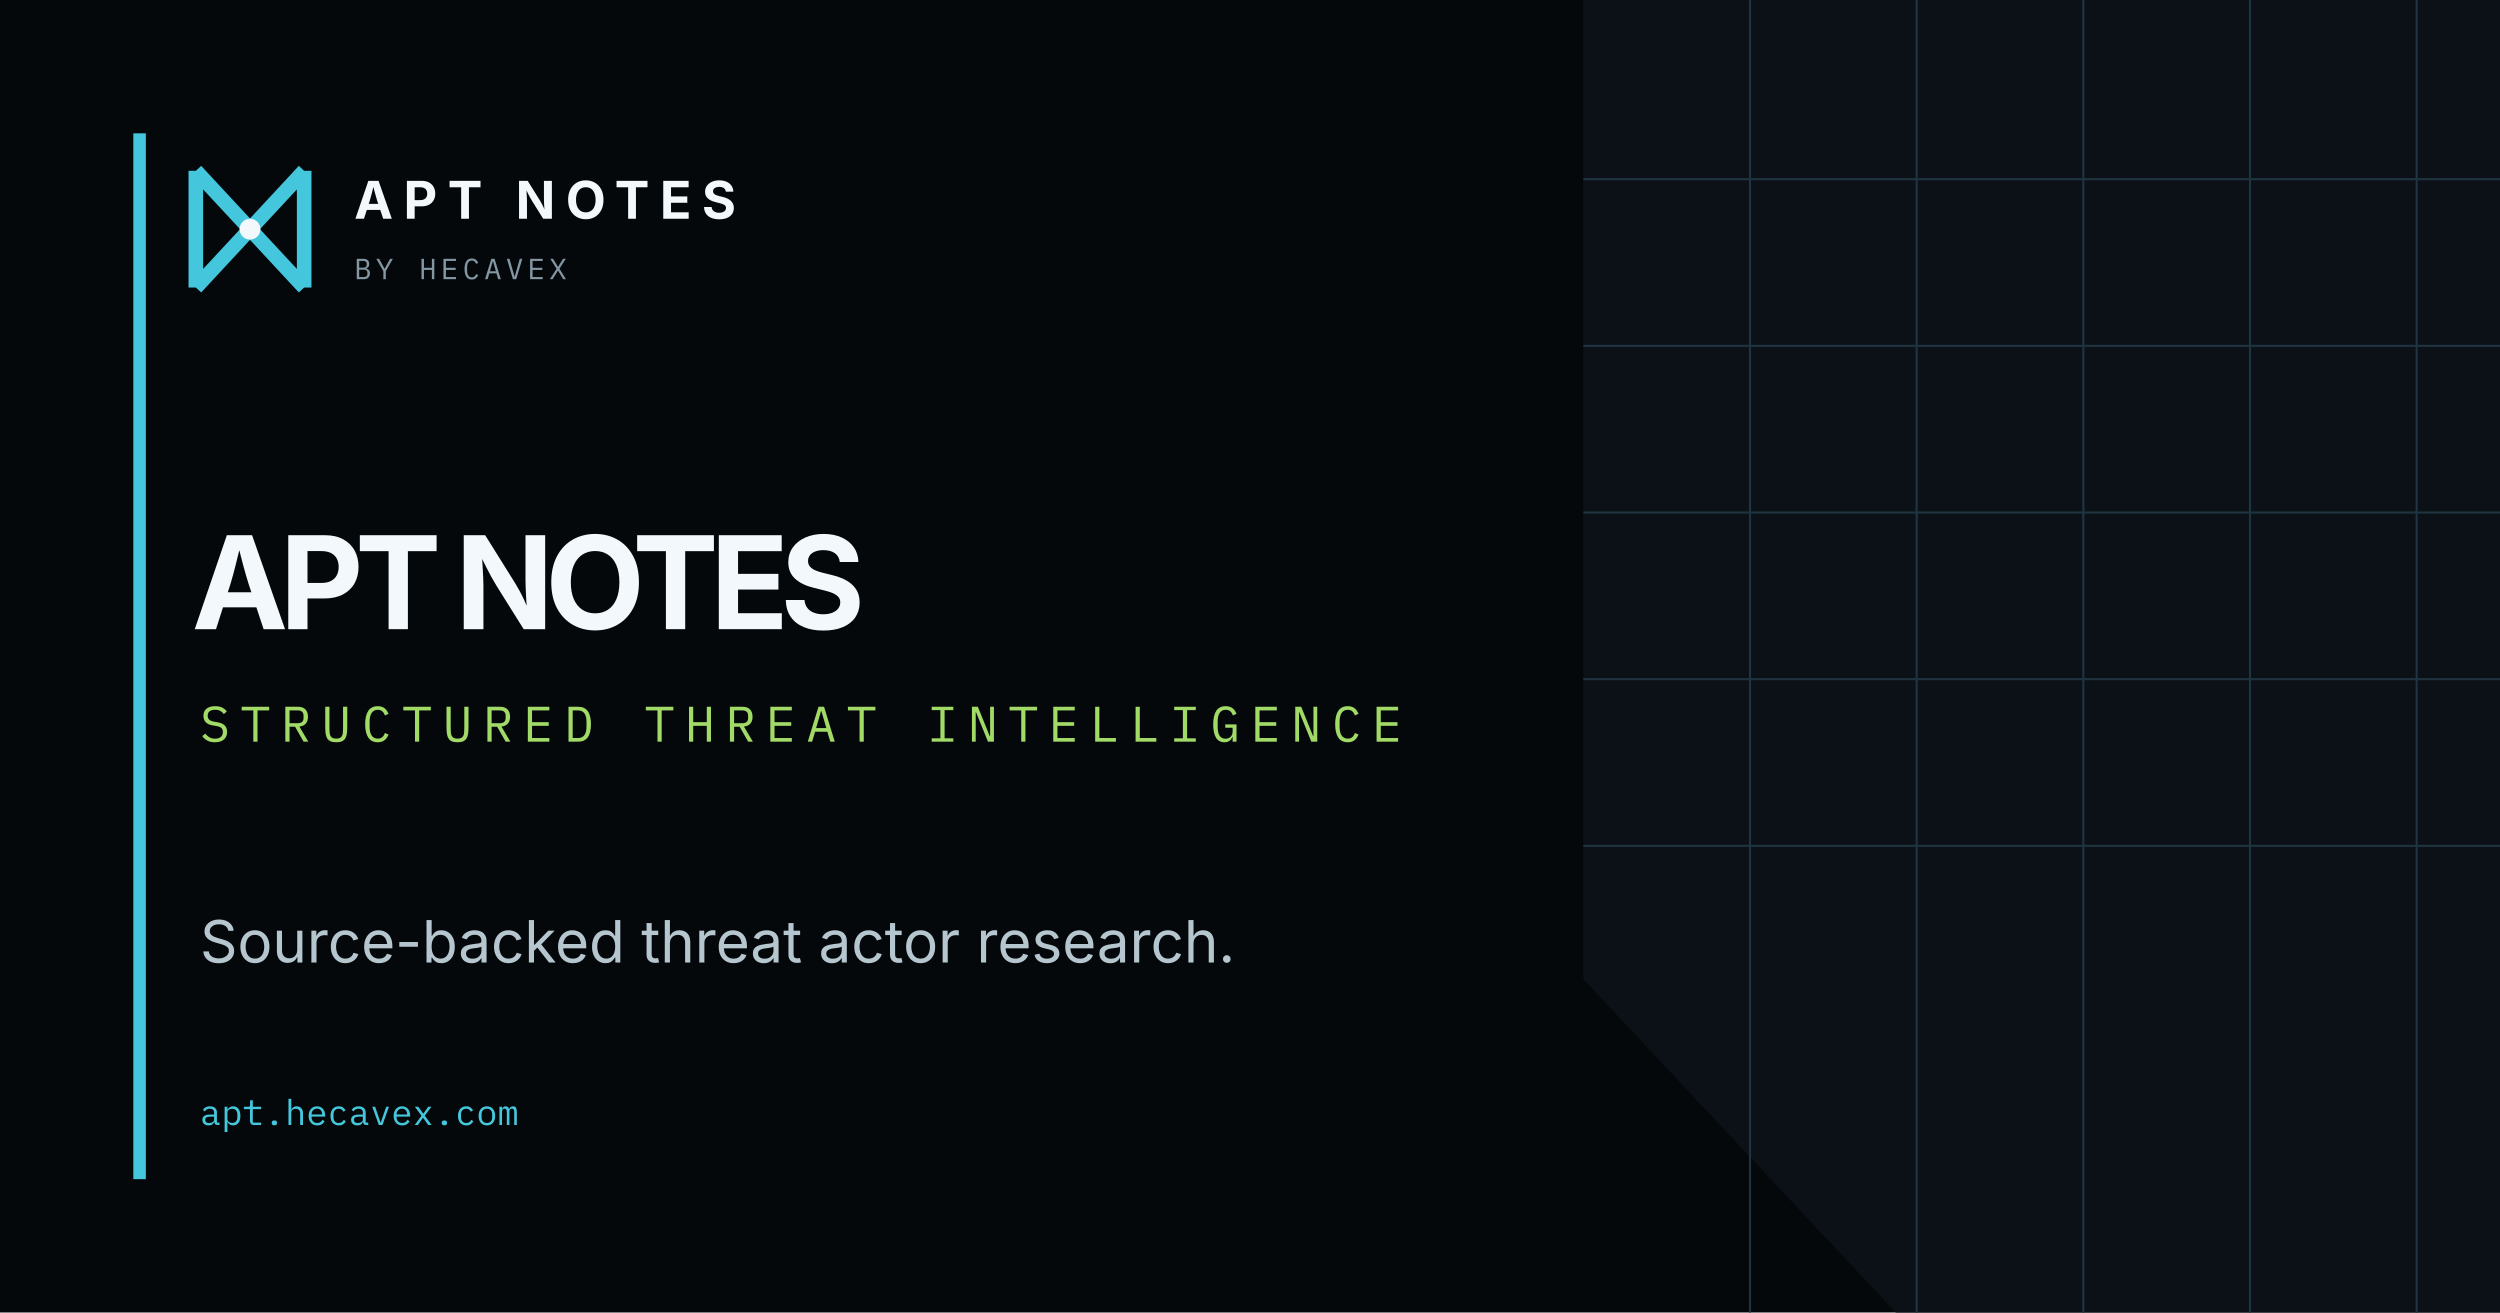
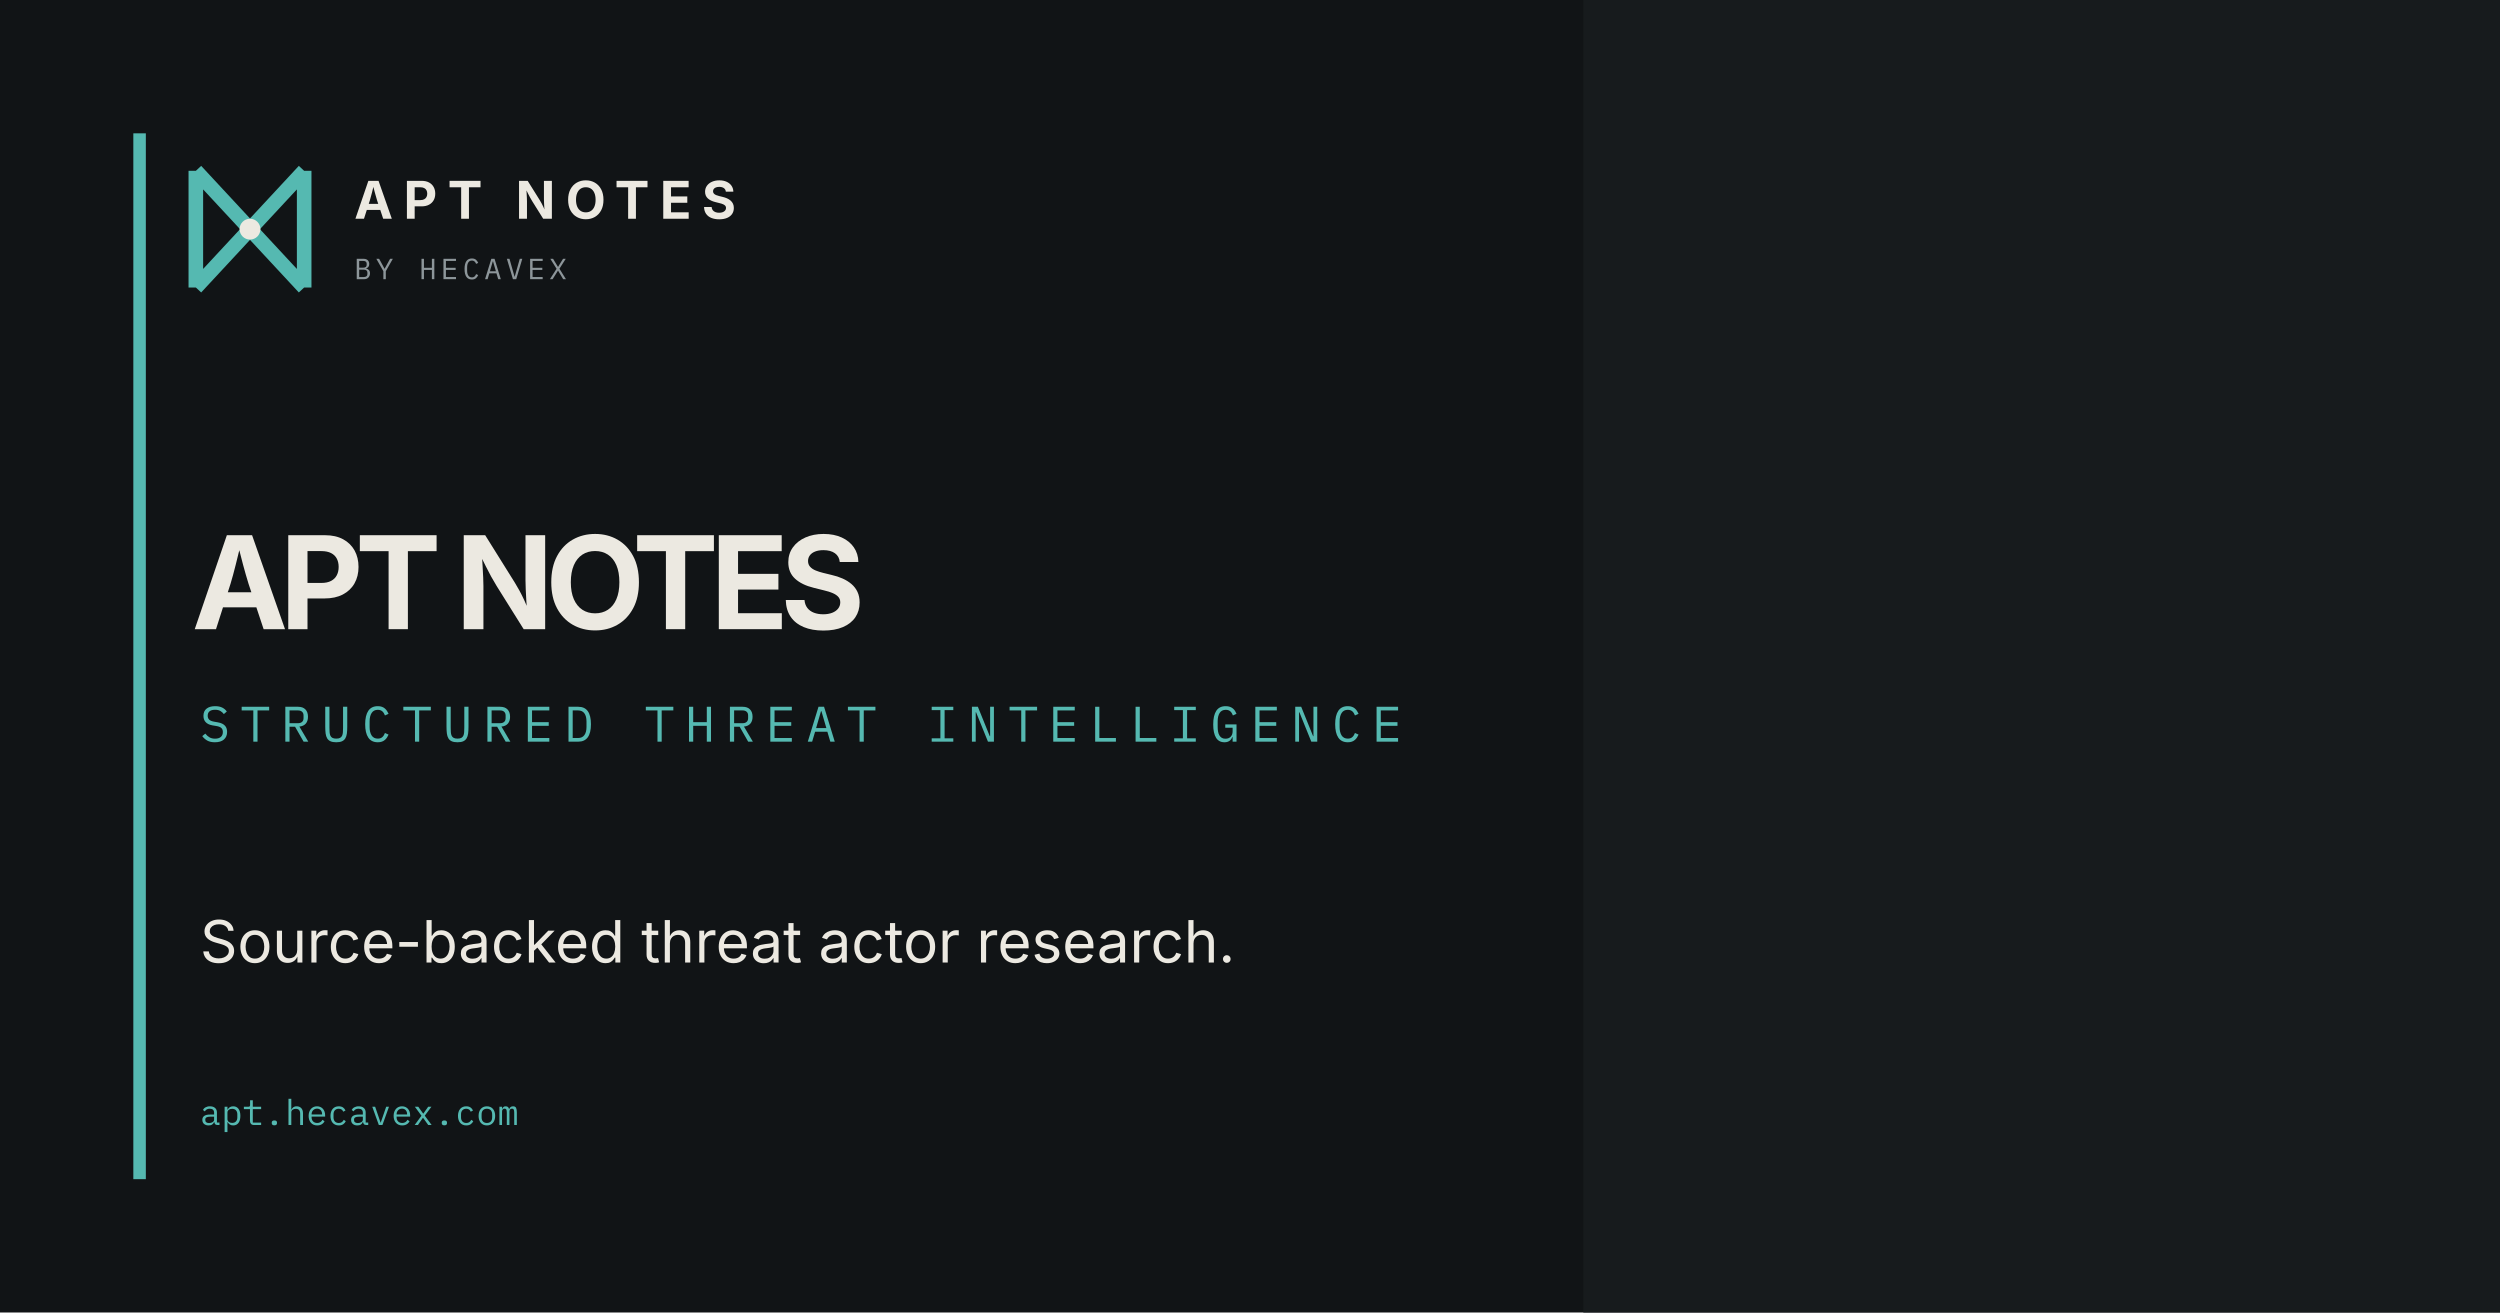
<svg xmlns="http://www.w3.org/2000/svg" width="1200" height="630" viewBox="0 0 1200 630">
-   <rect width="1200" height="630" fill="#05080b" />
-   <path d="M760 0h440v630H910L760 470Z" fill="#0b1117" />
-   <path d="M760 86h440M760 166h440M760 246h440M760 326h440M760 406h440M840 0v630M920 0v630M1000 0v630M1080 0v630M1160 0v630" stroke="#1e3440" />
-   <rect x="64" y="64" width="6" height="502" fill="#44c7dc" />
-   <path d="M94 82V138M146 82V138M94 82L120 110L146 82M94 138L120 110L146 138" stroke="#44c7dc" stroke-width="7" fill="none" />
-   <circle cx="120" cy="110" r="5" fill="#f2f8fb" />
-   <g fill="#f2f8fb" transform="translate(170 105) scale(0.01221 -0.01221)">
+   <rect width="1200" height="630" fill="#111416" />
+   <rect x="760" width="440" height="630" fill="#171b1d" />
+   <rect x="64" y="64" width="6" height="502" fill="#55b9b1" />
+   <path d="M94 82V138M146 82V138M94 82L120 110L146 82M94 138L120 110L146 138" stroke="#55b9b1" stroke-width="7" fill="none" />
+   <circle cx="120" cy="110" r="5" fill="#ece9e1" />
+   <g fill="#ece9e1" transform="translate(170 105) scale(0.01221 -0.01221)">
    <path d="M49 0L558 1490L958 1490L1480 0L1141 0L902 719Q859 858 814.5 1023.5Q770 1189 721 1385L788 1385Q740 1188 698.5 1021.5Q657 855 616 719L386 0ZM367 346L367 585L1162 585L1162 346Z" transform="translate(0 0)" />
    <path d="M135 0L135 1490L716 1490Q886 1490 1005 1425.5Q1124 1361 1186.5 1247.5Q1249 1134 1249 987Q1249 839 1185.5 726.5Q1122 614 1001.5 550.5Q881 487 709 487L335 487L335 733L660 733Q754 733 814.5 765.5Q875 798 904.5 855Q934 912 934 987Q934 1062 904.5 1118.5Q875 1175 814 1206.5Q753 1238 659 1238L440 1238L440 0Z" transform="translate(1938.6 0)" />
    <path d="M75 1237L75 1490L1292 1490L1292 1237L837 1237L837 0L531 0L531 1237Z" transform="translate(3675.2 0)" />
    <path d="" transform="translate(5451.8 0)" />
    <path d="M135 0L135 1490L475 1490L946 736Q982 678 1019 610Q1056 542 1094.5 459Q1133 376 1171 272L1140 272Q1133 355 1127.5 449Q1122 543 1118 629Q1114 715 1114 775L1114 1490L1426 1490L1426 0L1085 0L657 684Q610 761 570 833.5Q530 906 486.5 993.5Q443 1081 383 1203L422 1203Q428 1095 434 996Q440 897 443.5 816.5Q447 736 447 685L447 0Z" transform="translate(6346.4 0)" />
    <path d="M789 -20Q592 -20 434.5 70Q277 160 185.5 331Q94 502 94 744Q94 987 185.5 1158.5Q277 1330 434.5 1420Q592 1510 789 1510Q987 1510 1144 1420Q1301 1330 1392.5 1158.5Q1484 987 1484 744Q1484 502 1392.5 331Q1301 160 1144 70Q987 -20 789 -20ZM789 251Q905 251 991.5 307.5Q1078 364 1126 474.5Q1174 585 1174 744Q1174 905 1126 1015.5Q1078 1126 991.5 1182.5Q905 1239 789 1239Q674 1239 587 1182Q500 1125 452 1014.5Q404 904 404 744Q404 585 452 475Q500 365 587 308Q674 251 789 251Z" transform="translate(8317 0)" />
    <path d="M75 1237L75 1490L1292 1490L1292 1237L837 1237L837 0L531 0L531 1237Z" transform="translate(10239.6 0)" />
    <path d="M135 0L135 1490L1132 1490L1132 1237L440 1237L440 877L1080 877L1080 628L440 628L440 253L1134 253L1134 0Z" transform="translate(12016.2 0)" />
    <path d="M681 -22Q502 -22 369.5 33Q237 88 163 196Q89 304 85 462L382 462Q388 387 427 336.5Q466 286 531 261Q596 236 678 236Q760 236 820.5 259.5Q881 283 915 326Q949 369 949 426Q949 477 918.5 511.5Q888 546 831 571Q774 596 692 615L528 656Q339 702 232 800.5Q125 899 125 1061Q125 1196 197.5 1297Q270 1398 396.5 1454Q523 1510 685 1510Q850 1510 973 1453.5Q1096 1397 1165 1296.5Q1234 1196 1236 1065L941 1065Q933 1155 864.5 1204Q796 1253 682 1253Q605 1253 550 1231Q495 1209 466.5 1170Q438 1131 438 1081Q438 1026 471 989.5Q504 953 559 930.5Q614 908 676 893L811 860Q905 839 986 803Q1067 767 1128 714.5Q1189 662 1222.5 590Q1256 518 1256 424Q1256 289 1188 188.5Q1120 88 991 33Q862 -22 681 -22Z" transform="translate(13669.8 0)" />
  </g>
-   <g fill="#8397a3" transform="translate(170 134) scale(0.014 -0.014)">
+   <g fill="#8d969a" transform="translate(170 134) scale(0.014 -0.014)">
    <path d="M88 698L325 698Q415 698 466 649Q517 600 517 518Q517 455 486.5 419Q456 383 408 368L408 365Q467 351 505 312.5Q543 274 543 201Q543 159 529 122Q515 85 489.5 58Q464 31 429.5 15.5Q395 0 355 0L88 0ZM330 73Q388 73 421 99Q454 125 454 179L454 220Q454 273 421 299.5Q388 326 330 326L172 326L172 73ZM316 395Q369 395 399 418.5Q429 442 429 490L429 529Q429 577 399 601Q369 625 316 625L172 625L172 395Z" transform="translate(0 0)" />
    <path d="M258 0L258 274L17 698L113 698L213 516L298 357L302 357L389 516L489 698L583 698L342 274L342 0Z" transform="translate(742.8571 0)" />
    <path d="" transform="translate(1485.714 0)" />
    <path d="M436 317L164 317L164 0L80 0L80 698L164 698L164 390L436 390L436 698L520 698L520 0L436 0Z" transform="translate(2228.571 0)" />
    <path d="M90 0L90 698L520 698L520 625L174 625L174 390L508 390L508 317L174 317L174 73L520 73L520 0Z" transform="translate(2971.429 0)" />
    <path d="M323 -12Q195 -12 132.5 81Q70 174 70 349Q70 524 132.5 617Q195 710 323 710Q371 710 406 697Q441 684 466 662Q491 640 508 612.5Q525 585 538 557L466 524Q457 547 445 567.5Q433 588 416.5 603.5Q400 619 377.5 628Q355 637 323 637Q240 637 199.5 574Q159 511 159 406L159 292Q159 187 199.5 124Q240 61 323 61Q355 61 377.5 70Q400 79 416.5 94.5Q433 110 445 130.5Q457 151 466 174L538 141Q525 112 508 85Q491 58 466 36Q441 14 406 1Q371 -12 323 -12Z" transform="translate(3714.286 0)" />
    <path d="M481 0L422 199L177 199L118 0L31 0L245 698L356 698L570 0ZM304 609L295 609L197 272L402 272Z" transform="translate(4457.143 0)" />
    <path d="M243 0L36 698L125 698L224 349L299 85L304 85L379 349L478 698L564 698L357 0Z" transform="translate(5200 0)" />
    <path d="M90 0L90 698L520 698L520 625L174 625L174 390L508 390L508 317L174 317L174 73L520 73L520 0Z" transform="translate(5942.857 0)" />
    <path d="M575 0L480 0L397 139L305 291L301 291L206 139L118 0L26 0L254 356L39 698L134 698L215 563L302 422L306 422L392 563L476 698L568 698L352 357Z" transform="translate(6685.714 0)" />
  </g>
-   <g fill="#f2f8fb" transform="translate(92 302) scale(0.03027 -0.03027)">
+   <g fill="#ece9e1" transform="translate(92 302) scale(0.03027 -0.03027)">
    <path d="M49 0L558 1490L958 1490L1480 0L1141 0L902 719Q859 858 814.5 1023.5Q770 1189 721 1385L788 1385Q740 1188 698.5 1021.5Q657 855 616 719L386 0ZM367 346L367 585L1162 585L1162 346Z" transform="translate(0 0)" />
    <path d="M135 0L135 1490L716 1490Q886 1490 1005 1425.5Q1124 1361 1186.5 1247.5Q1249 1134 1249 987Q1249 839 1185.5 726.5Q1122 614 1001.5 550.5Q881 487 709 487L335 487L335 733L660 733Q754 733 814.5 765.5Q875 798 904.5 855Q934 912 934 987Q934 1062 904.5 1118.5Q875 1175 814 1206.5Q753 1238 659 1238L440 1238L440 0Z" transform="translate(1396.871 0)" />
    <path d="M75 1237L75 1490L1292 1490L1292 1237L837 1237L837 0L531 0L531 1237Z" transform="translate(2591.742 0)" />
    <path d="" transform="translate(3826.613 0)" />
    <path d="M135 0L135 1490L475 1490L946 736Q982 678 1019 610Q1056 542 1094.5 459Q1133 376 1171 272L1140 272Q1133 355 1127.5 449Q1122 543 1118 629Q1114 715 1114 775L1114 1490L1426 1490L1426 0L1085 0L657 684Q610 761 570 833.5Q530 906 486.5 993.5Q443 1081 383 1203L422 1203Q428 1095 434 996Q440 897 443.5 816.5Q447 736 447 685L447 0Z" transform="translate(4179.484 0)" />
    <path d="M789 -20Q592 -20 434.5 70Q277 160 185.5 331Q94 502 94 744Q94 987 185.5 1158.5Q277 1330 434.5 1420Q592 1510 789 1510Q987 1510 1144 1420Q1301 1330 1392.5 1158.5Q1484 987 1484 744Q1484 502 1392.5 331Q1301 160 1144 70Q987 -20 789 -20ZM789 251Q905 251 991.5 307.5Q1078 364 1126 474.5Q1174 585 1174 744Q1174 905 1126 1015.5Q1078 1126 991.5 1182.5Q905 1239 789 1239Q674 1239 587 1182Q500 1125 452 1014.5Q404 904 404 744Q404 585 452 475Q500 365 587 308Q674 251 789 251Z" transform="translate(5608.355 0)" />
    <path d="M75 1237L75 1490L1292 1490L1292 1237L837 1237L837 0L531 0L531 1237Z" transform="translate(6989.226 0)" />
    <path d="M135 0L135 1490L1132 1490L1132 1237L440 1237L440 877L1080 877L1080 628L440 628L440 253L1134 253L1134 0Z" transform="translate(8224.097 0)" />
    <path d="M681 -22Q502 -22 369.5 33Q237 88 163 196Q89 304 85 462L382 462Q388 387 427 336.5Q466 286 531 261Q596 236 678 236Q760 236 820.5 259.5Q881 283 915 326Q949 369 949 426Q949 477 918.5 511.5Q888 546 831 571Q774 596 692 615L528 656Q339 702 232 800.5Q125 899 125 1061Q125 1196 197.5 1297Q270 1398 396.5 1454Q523 1510 685 1510Q850 1510 973 1453.5Q1096 1397 1165 1296.5Q1234 1196 1236 1065L941 1065Q933 1155 864.5 1204Q796 1253 682 1253Q605 1253 550 1231Q495 1209 466.5 1170Q438 1131 438 1081Q438 1026 471 989.5Q504 953 559 930.5Q614 908 676 893L811 860Q905 839 986 803Q1067 767 1128 714.5Q1189 662 1222.5 590Q1256 518 1256 424Q1256 289 1188 188.5Q1120 88 991 33Q862 -22 681 -22Z" transform="translate(9335.968 0)" />
  </g>
-   <g fill="#a2da68" transform="translate(96 356) scale(0.024 -0.024)">
+   <g fill="#55b9b1" transform="translate(96 356) scale(0.024 -0.024)">
    <path d="M298 -12Q204 -12 144 22.5Q84 57 45 111L106 161Q147 110 192.5 85Q238 60 301 60Q377 60 417 95Q457 130 457 193Q457 244 428 272.5Q399 301 327 313L249 326Q198 335 163.5 353Q129 371 108 396.5Q87 422 78 452.5Q69 483 69 516Q69 612 132 661Q195 710 302 710Q386 710 443.5 682Q501 654 536 603L477 552Q448 590 407 614Q366 638 301 638Q230 638 192 608Q154 578 154 518Q154 471 182.5 441.5Q211 412 285 399L360 386Q411 377 446 359Q481 341 502.5 316Q524 291 533 260Q542 229 542 195Q542 98 478.5 43Q415 -12 298 -12Z" transform="translate(0 0)" />
    <path d="M342 625L342 0L258 0L258 625L25 625L25 698L575 698L575 625Z" transform="translate(808.3333 0)" />
    <path d="M174 0L90 0L90 698L344 698Q441 698 492 645Q543 592 543 497Q543 412 499 361Q455 310 371 302L549 0L455 0L285 298L174 298ZM342 369Q395 369 424.5 395.5Q454 422 454 471L454 523Q454 572 424.5 598.5Q395 625 342 625L174 625L174 369Z" transform="translate(1616.667 0)" />
    <path d="M164 698L164 279Q164 228 167 188Q170 148 183 119.5Q196 91 223.5 76Q251 61 300 61Q349 61 376.5 76Q404 91 417 119.5Q430 148 433 188Q436 228 436 279L436 698L520 698L520 299Q520 221 512.5 163Q505 105 481.5 66Q458 27 414.5 7.5Q371 -12 300 -12Q229 -12 185.5 7.5Q142 27 118.5 66Q95 105 87.5 163Q80 221 80 299L80 698Z" transform="translate(2425 0)" />
    <path d="M323 -12Q195 -12 132.5 81Q70 174 70 349Q70 524 132.5 617Q195 710 323 710Q371 710 406 697Q441 684 466 662Q491 640 508 612.5Q525 585 538 557L466 524Q457 547 445 567.5Q433 588 416.5 603.5Q400 619 377.5 628Q355 637 323 637Q240 637 199.5 574Q159 511 159 406L159 292Q159 187 199.5 124Q240 61 323 61Q355 61 377.5 70Q400 79 416.5 94.5Q433 110 445 130.5Q457 151 466 174L538 141Q525 112 508 85Q491 58 466 36Q441 14 406 1Q371 -12 323 -12Z" transform="translate(3233.333 0)" />
    <path d="M342 625L342 0L258 0L258 625L25 625L25 698L575 698L575 625Z" transform="translate(4041.667 0)" />
    <path d="M164 698L164 279Q164 228 167 188Q170 148 183 119.5Q196 91 223.5 76Q251 61 300 61Q349 61 376.5 76Q404 91 417 119.5Q430 148 433 188Q436 228 436 279L436 698L520 698L520 299Q520 221 512.5 163Q505 105 481.5 66Q458 27 414.5 7.5Q371 -12 300 -12Q229 -12 185.5 7.5Q142 27 118.5 66Q95 105 87.5 163Q80 221 80 299L80 698Z" transform="translate(4850 0)" />
    <path d="M174 0L90 0L90 698L344 698Q441 698 492 645Q543 592 543 497Q543 412 499 361Q455 310 371 302L549 0L455 0L285 298L174 298ZM342 369Q395 369 424.5 395.5Q454 422 454 471L454 523Q454 572 424.5 598.5Q395 625 342 625L174 625L174 369Z" transform="translate(5658.333 0)" />
    <path d="M90 0L90 698L520 698L520 625L174 625L174 390L508 390L508 317L174 317L174 73L520 73L520 0Z" transform="translate(6466.667 0)" />
    <path d="M95 698L290 698Q418 698 481 610Q544 522 544 349Q544 176 481 88Q418 0 290 0L95 0ZM286 73Q370 73 412.5 131Q455 189 455 295L455 403Q455 509 412.5 567Q370 625 286 625L179 625L179 73Z" transform="translate(7275 0)" />
    <path d="" transform="translate(8083.333 0)" />
    <path d="M342 625L342 0L258 0L258 625L25 625L25 698L575 698L575 625Z" transform="translate(8891.667 0)" />
    <path d="M436 317L164 317L164 0L80 0L80 698L164 698L164 390L436 390L436 698L520 698L520 0L436 0Z" transform="translate(9700 0)" />
    <path d="M174 0L90 0L90 698L344 698Q441 698 492 645Q543 592 543 497Q543 412 499 361Q455 310 371 302L549 0L455 0L285 298L174 298ZM342 369Q395 369 424.5 395.5Q454 422 454 471L454 523Q454 572 424.5 598.5Q395 625 342 625L174 625L174 369Z" transform="translate(10508.333 0)" />
    <path d="M90 0L90 698L520 698L520 625L174 625L174 390L508 390L508 317L174 317L174 73L520 73L520 0Z" transform="translate(11316.667 0)" />
    <path d="M481 0L422 199L177 199L118 0L31 0L245 698L356 698L570 0ZM304 609L295 609L197 272L402 272Z" transform="translate(12125 0)" />
    <path d="M342 625L342 0L258 0L258 625L25 625L25 698L575 698L575 625Z" transform="translate(12933.333 0)" />
    <path d="" transform="translate(13741.667 0)" />
    <path d="M84 0L84 67L258 67L258 631L84 631L84 698L516 698L516 631L342 631L342 67L516 67L516 0Z" transform="translate(14550 0)" />
    <path d="M163 588L156 588L156 0L80 0L80 698L199 698L437 110L444 110L444 698L520 698L520 0L401 0Z" transform="translate(15358.333 0)" />
    <path d="M342 625L342 0L258 0L258 625L25 625L25 698L575 698L575 625Z" transform="translate(16166.667 0)" />
    <path d="M90 0L90 698L520 698L520 625L174 625L174 390L508 390L508 317L174 317L174 73L520 73L520 0Z" transform="translate(16975 0)" />
    <path d="M120 0L120 698L204 698L204 73L535 73L535 0Z" transform="translate(17783.333 0)" />
    <path d="M120 0L120 698L204 698L204 73L535 73L535 0Z" transform="translate(18591.667 0)" />
    <path d="M84 0L84 67L258 67L258 631L84 631L84 698L516 698L516 631L342 631L342 67L516 67L516 0Z" transform="translate(19400 0)" />
    <path d="M444 93L439 93Q430 73 418 54Q406 35 387.5 20.5Q369 6 343 -3Q317 -12 281 -12Q167 -12 111.5 80Q56 172 56 344Q56 524 117 617Q178 710 305 710Q354 710 390 697Q426 684 451.5 662Q477 640 494 612.5Q511 585 522 557L450 524Q441 547 429.5 567.5Q418 588 401.5 603.5Q385 619 362 628Q339 637 308 637Q224 637 184.5 574Q145 511 145 406L145 298Q145 245 153 201.5Q161 158 179.5 126Q198 94 227.5 76.5Q257 59 300 59Q368 59 406 100Q444 141 444 206L444 278L297 278L297 345L522 345L522 0L444 0Z" transform="translate(20208.333 0)" />
    <path d="M90 0L90 698L520 698L520 625L174 625L174 390L508 390L508 317L174 317L174 73L520 73L520 0Z" transform="translate(21016.667 0)" />
    <path d="M163 588L156 588L156 0L80 0L80 698L199 698L437 110L444 110L444 698L520 698L520 0L401 0Z" transform="translate(21825 0)" />
    <path d="M323 -12Q195 -12 132.5 81Q70 174 70 349Q70 524 132.5 617Q195 710 323 710Q371 710 406 697Q441 684 466 662Q491 640 508 612.5Q525 585 538 557L466 524Q457 547 445 567.5Q433 588 416.5 603.5Q400 619 377.5 628Q355 637 323 637Q240 637 199.5 574Q159 511 159 406L159 292Q159 187 199.5 124Q240 61 323 61Q355 61 377.5 70Q400 79 416.5 94.5Q433 110 445 130.5Q457 151 466 174L538 141Q525 112 508 85Q491 58 466 36Q441 14 406 1Q371 -12 323 -12Z" transform="translate(22633.333 0)" />
    <path d="M90 0L90 698L520 698L520 625L174 625L174 390L508 390L508 317L174 317L174 73L520 73L520 0Z" transform="translate(23441.667 0)" />
  </g>
-   <g fill="#b6c6cf" transform="translate(96 462) scale(0.01367 -0.01367)">
+   <g fill="#ece9e1" transform="translate(96 462) scale(0.01367 -0.01367)">
    <path d="M657 -26Q496 -26 377.5 26Q259 78 192 171.5Q125 265 116 390L311 390Q319 306 368 251.5Q417 197 493.5 170.5Q570 144 657 144Q758 144 838.5 177Q919 210 966 270Q1013 330 1013 409Q1013 481 972.5 526Q932 571 865 600Q798 629 718 651L538 702Q358 753 258 848Q158 943 158 1091Q158 1217 226 1311.5Q294 1406 410 1458Q526 1510 670 1510Q817 1510 930 1458Q1043 1406 1108.5 1316.5Q1174 1227 1178 1114L992 1114Q979 1223 888 1282.5Q797 1342 664 1342Q568 1342 495.5 1310.5Q423 1279 383 1224.5Q343 1170 343 1100Q343 1022 391.5 974.5Q440 927 506.5 900.5Q573 874 627 859L776 818Q836 802 908.5 774Q981 746 1047 699.5Q1113 653 1155.5 581.5Q1198 510 1198 406Q1198 284 1134.5 186Q1071 88 950 31Q829 -26 657 -26Z" transform="translate(0 0)" />
    <path d="M613 -24Q461 -24 346.5 48Q232 120 168 250Q104 380 104 552Q104 727 168 857.5Q232 988 346.5 1060Q461 1132 613 1132Q766 1132 881 1060Q996 988 1060 857.5Q1124 727 1124 552Q1124 380 1060 250Q996 120 881 48Q766 -24 613 -24ZM613 137Q726 137 799 195Q872 253 907 347.5Q942 442 942 552Q942 663 907 758.5Q872 854 799 912.5Q726 971 613 971Q501 971 429 912.5Q357 854 322 759Q287 664 287 552Q287 442 322 347.5Q357 253 429 195Q501 137 613 137Z" transform="translate(1314 0)" />
    <path d="M537 -14Q424 -14 338.5 32.5Q253 79 205.5 173Q158 267 158 408L158 1118L338 1118L338 423Q338 294 406 221Q474 148 591 148Q671 148 734.5 183Q798 218 835 285.5Q872 353 872 448L872 1118L1053 1118L1053 0L879 0L879 271L903 271Q851 114 755.5 50Q660 -14 537 -14Z" transform="translate(2542 0)" />
    <path d="M158 0L158 1118L332 1118L332 946L344 946Q375 1031 454.5 1082.5Q534 1134 634 1134Q654 1134 681.5 1133Q709 1132 725 1131L725 950Q717 952 685 956Q653 960 617 960Q537 960 473.5 926.5Q410 893 374 834.5Q338 776 338 700L338 0Z" transform="translate(3753 0)" />
    <path d="M613 -24Q461 -24 346.5 48Q232 120 168 250Q104 380 104 552Q104 727 168 857.5Q232 988 346.5 1060Q461 1132 613 1132Q694 1132 766 1111Q838 1090 897.5 1050.5Q957 1011 1000 953.5Q1043 896 1066 823L893 774Q881 817 856 853Q831 889 795.5 915.5Q760 942 714 956.5Q668 971 613 971Q501 971 429 912.5Q357 854 322 759Q287 664 287 552Q287 442 322 347.5Q357 253 429 195Q501 137 613 137Q669 137 716 152Q763 167 799.5 194.5Q836 222 861 260Q886 298 898 343L1070 294Q1048 219 1004.5 160.5Q961 102 901 60.5Q841 19 768 -2.5Q695 -24 613 -24Z" transform="translate(4490 0)" />
    <path d="M628 -24Q466 -24 348.5 48Q231 120 167.5 249Q104 378 104 550Q104 722 166 853Q228 984 341.5 1058Q455 1132 607 1132Q696 1132 782.5 1102.5Q869 1073 939.5 1007.5Q1010 942 1052 835Q1094 728 1094 573L1094 498L226 498L226 650L997 650L913 594Q913 704 878.5 789.5Q844 875 776 923.5Q708 972 607 972Q506 972 434 922.5Q362 873 324 793.5Q286 714 286 623L286 522Q286 398 329 311.5Q372 225 449.5 180.5Q527 136 629 136Q695 136 749 155Q803 174 842 212.5Q881 251 902 308L1076 260Q1050 176 988 112Q926 48 834.5 12Q743 -24 628 -24Z" transform="translate(5660 0)" />
    <path d="M798 719L798 553L144 553L144 719Z" transform="translate(6854 0)" />
    <path d="M677 -24Q571 -24 506 12.5Q441 49 406 95.5Q371 142 352 173L332 173L332 0L158 0L158 1490L338 1490L338 939L352 939Q371 969 405 1014.5Q439 1060 503 1096Q567 1132 676 1132Q816 1132 922.5 1062Q1029 992 1089.5 862.5Q1150 733 1150 556Q1150 378 1090 248Q1030 118 923.5 47Q817 -24 677 -24ZM650 137Q755 137 825.5 193.5Q896 250 931.5 345.5Q967 441 967 558Q967 674 932 767.5Q897 861 826.5 916Q756 971 650 971Q547 971 477 919Q407 867 371.5 774.5Q336 682 336 558Q336 434 372 339Q408 244 478.5 190.5Q549 137 650 137Z" transform="translate(7796 0)" />
    <path d="M471 -26Q365 -26 278.5 14Q192 54 141 131Q90 208 90 318Q90 414 128 474Q166 534 229.5 568.5Q293 603 370 620Q447 637 525 647Q625 660 688 667Q751 674 781.5 691Q812 708 812 749L812 755Q812 825 786 873.5Q760 922 708 948Q656 974 578 974Q498 974 441 949Q384 924 348.5 886.5Q313 849 295 810L122 867Q165 969 238 1026.5Q311 1084 399 1108Q487 1132 573 1132Q629 1132 700.5 1118.5Q772 1105 838.5 1065Q905 1025 948.5 946.5Q992 868 992 737L992 0L815 0L815 152L803 152Q784 113 742 71.5Q700 30 633 2Q566 -26 471 -26ZM502 133Q602 133 671 172Q740 211 776 273.5Q812 336 812 404L812 559Q801 546 764 535.5Q727 525 679.5 517Q632 509 587.5 503.5Q543 498 517 495Q452 487 395.5 467.5Q339 448 305 410.5Q271 373 271 309Q271 251 301 212Q331 173 383 153Q435 133 502 133Z" transform="translate(9070 0)" />
    <path d="M613 -24Q461 -24 346.5 48Q232 120 168 250Q104 380 104 552Q104 727 168 857.5Q232 988 346.5 1060Q461 1132 613 1132Q694 1132 766 1111Q838 1090 897.5 1050.5Q957 1011 1000 953.5Q1043 896 1066 823L893 774Q881 817 856 853Q831 889 795.5 915.5Q760 942 714 956.5Q668 971 613 971Q501 971 429 912.5Q357 854 322 759Q287 664 287 552Q287 442 322 347.5Q357 253 429 195Q501 137 613 137Q669 137 716 152Q763 167 799.5 194.5Q836 222 861 260Q886 298 898 343L1070 294Q1048 219 1004.5 160.5Q961 102 901 60.5Q841 19 768 -2.5Q695 -24 613 -24Z" transform="translate(10220 0)" />
    <path d="M327 402L327 625L360 625L838 1118L1061 1118L544 587L524 587ZM158 0L158 1490L338 1490L338 0ZM865 0L437 547L565 674L1096 0Z" transform="translate(11390 0)" />
    <path d="M628 -24Q466 -24 348.5 48Q231 120 167.5 249Q104 378 104 550Q104 722 166 853Q228 984 341.5 1058Q455 1132 607 1132Q696 1132 782.5 1102.5Q869 1073 939.5 1007.5Q1010 942 1052 835Q1094 728 1094 573L1094 498L226 498L226 650L997 650L913 594Q913 704 878.5 789.5Q844 875 776 923.5Q708 972 607 972Q506 972 434 922.5Q362 873 324 793.5Q286 714 286 623L286 522Q286 398 329 311.5Q372 225 449.5 180.5Q527 136 629 136Q695 136 749 155Q803 174 842 212.5Q881 251 902 308L1076 260Q1050 176 988 112Q926 48 834.5 12Q743 -24 628 -24Z" transform="translate(12468 0)" />
    <path d="M577 -24Q438 -24 331 47Q224 118 164 248Q104 378 104 556Q104 733 164.5 862.5Q225 992 332 1062Q439 1132 578 1132Q687 1132 751 1096Q815 1060 849.5 1014.5Q884 969 902 939L916 939L916 1490L1096 1490L1096 0L922 0L922 173L902 173Q884 142 848.5 95.5Q813 49 748.5 12.5Q684 -24 577 -24ZM604 137Q706 137 776 190.5Q846 244 882 339Q918 434 918 558Q918 682 882.5 774.5Q847 867 777 919Q707 971 604 971Q498 971 427.5 916Q357 861 322 767.5Q287 674 287 558Q287 441 322.5 345.5Q358 250 429 193.5Q500 137 604 137Z" transform="translate(13662 0)" />
    <path d="" transform="translate(14916 0)" />
    <path d="M598 1118L598 964L20 964L20 1118ZM188 1384L368 1384L368 290Q368 215 398.5 180.5Q429 146 500 146Q517 146 543.5 150Q570 154 592 158L629 6Q601 -4 565.5 -9Q530 -14 495 -14Q350 -14 269 62.5Q188 139 188 276Z" transform="translate(15492 0)" />
    <path d="M338 670L338 0L158 0L158 1490L338 1490L338 847L307 847Q358 1002 452.5 1067Q547 1132 674 1132Q787 1132 872.5 1085.5Q958 1039 1005.5 945.5Q1053 852 1053 710L1053 0L872 0L872 695Q872 824 804.5 897Q737 970 620 970Q540 970 476 935Q412 900 375 833Q338 766 338 670Z" transform="translate(16162 0)" />
    <path d="M158 0L158 1118L332 1118L332 946L344 946Q375 1031 454.5 1082.5Q534 1134 634 1134Q654 1134 681.5 1133Q709 1132 725 1131L725 950Q717 952 685 956Q653 960 617 960Q537 960 473.5 926.5Q410 893 374 834.5Q338 776 338 700L338 0Z" transform="translate(17373 0)" />
    <path d="M628 -24Q466 -24 348.5 48Q231 120 167.5 249Q104 378 104 550Q104 722 166 853Q228 984 341.5 1058Q455 1132 607 1132Q696 1132 782.5 1102.5Q869 1073 939.5 1007.5Q1010 942 1052 835Q1094 728 1094 573L1094 498L226 498L226 650L997 650L913 594Q913 704 878.5 789.5Q844 875 776 923.5Q708 972 607 972Q506 972 434 922.5Q362 873 324 793.5Q286 714 286 623L286 522Q286 398 329 311.5Q372 225 449.5 180.5Q527 136 629 136Q695 136 749 155Q803 174 842 212.5Q881 251 902 308L1076 260Q1050 176 988 112Q926 48 834.5 12Q743 -24 628 -24Z" transform="translate(18110 0)" />
    <path d="M471 -26Q365 -26 278.5 14Q192 54 141 131Q90 208 90 318Q90 414 128 474Q166 534 229.5 568.5Q293 603 370 620Q447 637 525 647Q625 660 688 667Q751 674 781.5 691Q812 708 812 749L812 755Q812 825 786 873.5Q760 922 708 948Q656 974 578 974Q498 974 441 949Q384 924 348.5 886.5Q313 849 295 810L122 867Q165 969 238 1026.5Q311 1084 399 1108Q487 1132 573 1132Q629 1132 700.5 1118.5Q772 1105 838.5 1065Q905 1025 948.5 946.5Q992 868 992 737L992 0L815 0L815 152L803 152Q784 113 742 71.5Q700 30 633 2Q566 -26 471 -26ZM502 133Q602 133 671 172Q740 211 776 273.5Q812 336 812 404L812 559Q801 546 764 535.5Q727 525 679.5 517Q632 509 587.5 503.5Q543 498 517 495Q452 487 395.5 467.5Q339 448 305 410.5Q271 373 271 309Q271 251 301 212Q331 173 383 153Q435 133 502 133Z" transform="translate(19324 0)" />
    <path d="M598 1118L598 964L20 964L20 1118ZM188 1384L368 1384L368 290Q368 215 398.5 180.5Q429 146 500 146Q517 146 543.5 150Q570 154 592 158L629 6Q601 -4 565.5 -9Q530 -14 495 -14Q350 -14 269 62.5Q188 139 188 276Z" transform="translate(20474 0)" />
    <path d="" transform="translate(21144 0)" />
    <path d="M471 -26Q365 -26 278.5 14Q192 54 141 131Q90 208 90 318Q90 414 128 474Q166 534 229.5 568.5Q293 603 370 620Q447 637 525 647Q625 660 688 667Q751 674 781.5 691Q812 708 812 749L812 755Q812 825 786 873.5Q760 922 708 948Q656 974 578 974Q498 974 441 949Q384 924 348.5 886.5Q313 849 295 810L122 867Q165 969 238 1026.5Q311 1084 399 1108Q487 1132 573 1132Q629 1132 700.5 1118.5Q772 1105 838.5 1065Q905 1025 948.5 946.5Q992 868 992 737L992 0L815 0L815 152L803 152Q784 113 742 71.5Q700 30 633 2Q566 -26 471 -26ZM502 133Q602 133 671 172Q740 211 776 273.5Q812 336 812 404L812 559Q801 546 764 535.5Q727 525 679.5 517Q632 509 587.5 503.5Q543 498 517 495Q452 487 395.5 467.5Q339 448 305 410.5Q271 373 271 309Q271 251 301 212Q331 173 383 153Q435 133 502 133Z" transform="translate(21720 0)" />
    <path d="M613 -24Q461 -24 346.5 48Q232 120 168 250Q104 380 104 552Q104 727 168 857.5Q232 988 346.5 1060Q461 1132 613 1132Q694 1132 766 1111Q838 1090 897.5 1050.5Q957 1011 1000 953.5Q1043 896 1066 823L893 774Q881 817 856 853Q831 889 795.5 915.5Q760 942 714 956.5Q668 971 613 971Q501 971 429 912.5Q357 854 322 759Q287 664 287 552Q287 442 322 347.5Q357 253 429 195Q501 137 613 137Q669 137 716 152Q763 167 799.5 194.5Q836 222 861 260Q886 298 898 343L1070 294Q1048 219 1004.5 160.5Q961 102 901 60.5Q841 19 768 -2.5Q695 -24 613 -24Z" transform="translate(22870 0)" />
    <path d="M598 1118L598 964L20 964L20 1118ZM188 1384L368 1384L368 290Q368 215 398.5 180.5Q429 146 500 146Q517 146 543.5 150Q570 154 592 158L629 6Q601 -4 565.5 -9Q530 -14 495 -14Q350 -14 269 62.5Q188 139 188 276Z" transform="translate(24040 0)" />
    <path d="M613 -24Q461 -24 346.5 48Q232 120 168 250Q104 380 104 552Q104 727 168 857.5Q232 988 346.5 1060Q461 1132 613 1132Q766 1132 881 1060Q996 988 1060 857.5Q1124 727 1124 552Q1124 380 1060 250Q996 120 881 48Q766 -24 613 -24ZM613 137Q726 137 799 195Q872 253 907 347.5Q942 442 942 552Q942 663 907 758.5Q872 854 799 912.5Q726 971 613 971Q501 971 429 912.5Q357 854 322 759Q287 664 287 552Q287 442 322 347.5Q357 253 429 195Q501 137 613 137Z" transform="translate(24690 0)" />
    <path d="M158 0L158 1118L332 1118L332 946L344 946Q375 1031 454.5 1082.5Q534 1134 634 1134Q654 1134 681.5 1133Q709 1132 725 1131L725 950Q717 952 685 956Q653 960 617 960Q537 960 473.5 926.5Q410 893 374 834.5Q338 776 338 700L338 0Z" transform="translate(25918 0)" />
    <path d="" transform="translate(26689 0)" />
    <path d="M158 0L158 1118L332 1118L332 946L344 946Q375 1031 454.5 1082.5Q534 1134 634 1134Q654 1134 681.5 1133Q709 1132 725 1131L725 950Q717 952 685 956Q653 960 617 960Q537 960 473.5 926.5Q410 893 374 834.5Q338 776 338 700L338 0Z" transform="translate(27265 0)" />
    <path d="M628 -24Q466 -24 348.5 48Q231 120 167.5 249Q104 378 104 550Q104 722 166 853Q228 984 341.5 1058Q455 1132 607 1132Q696 1132 782.5 1102.5Q869 1073 939.5 1007.5Q1010 942 1052 835Q1094 728 1094 573L1094 498L226 498L226 650L997 650L913 594Q913 704 878.5 789.5Q844 875 776 923.5Q708 972 607 972Q506 972 434 922.5Q362 873 324 793.5Q286 714 286 623L286 522Q286 398 329 311.5Q372 225 449.5 180.5Q527 136 629 136Q695 136 749 155Q803 174 842 212.5Q881 251 902 308L1076 260Q1050 176 988 112Q926 48 834.5 12Q743 -24 628 -24Z" transform="translate(28002 0)" />
    <path d="M538 -24Q423 -24 333.5 9.5Q244 43 186 109Q128 175 108 271L279 312Q303 220 369.5 177Q436 134 536 134Q653 134 722.5 184Q792 234 792 303Q792 361 751.5 399.5Q711 438 628 457L442 501Q290 537 216 612.5Q142 688 142 806Q142 902 196 975.5Q250 1049 343.5 1090.5Q437 1132 556 1132Q671 1132 751.5 1097.5Q832 1063 882.5 1002.5Q933 942 958 863L795 821Q772 881 718.5 930Q665 979 557 979Q457 979 390.5 933Q324 887 324 817Q324 755 369 717.5Q414 680 512 657L681 617Q833 581 906 505.5Q979 430 979 315Q979 217 923.5 140.5Q868 64 768.5 20Q669 -24 538 -24Z" transform="translate(29196 0)" />
    <path d="M628 -24Q466 -24 348.5 48Q231 120 167.5 249Q104 378 104 550Q104 722 166 853Q228 984 341.5 1058Q455 1132 607 1132Q696 1132 782.5 1102.5Q869 1073 939.5 1007.5Q1010 942 1052 835Q1094 728 1094 573L1094 498L226 498L226 650L997 650L913 594Q913 704 878.5 789.5Q844 875 776 923.5Q708 972 607 972Q506 972 434 922.5Q362 873 324 793.5Q286 714 286 623L286 522Q286 398 329 311.5Q372 225 449.5 180.5Q527 136 629 136Q695 136 749 155Q803 174 842 212.5Q881 251 902 308L1076 260Q1050 176 988 112Q926 48 834.5 12Q743 -24 628 -24Z" transform="translate(30277 0)" />
    <path d="M471 -26Q365 -26 278.5 14Q192 54 141 131Q90 208 90 318Q90 414 128 474Q166 534 229.5 568.5Q293 603 370 620Q447 637 525 647Q625 660 688 667Q751 674 781.5 691Q812 708 812 749L812 755Q812 825 786 873.5Q760 922 708 948Q656 974 578 974Q498 974 441 949Q384 924 348.5 886.5Q313 849 295 810L122 867Q165 969 238 1026.5Q311 1084 399 1108Q487 1132 573 1132Q629 1132 700.5 1118.5Q772 1105 838.5 1065Q905 1025 948.5 946.5Q992 868 992 737L992 0L815 0L815 152L803 152Q784 113 742 71.5Q700 30 633 2Q566 -26 471 -26ZM502 133Q602 133 671 172Q740 211 776 273.5Q812 336 812 404L812 559Q801 546 764 535.5Q727 525 679.5 517Q632 509 587.5 503.5Q543 498 517 495Q452 487 395.5 467.5Q339 448 305 410.5Q271 373 271 309Q271 251 301 212Q331 173 383 153Q435 133 502 133Z" transform="translate(31491 0)" />
    <path d="M158 0L158 1118L332 1118L332 946L344 946Q375 1031 454.5 1082.5Q534 1134 634 1134Q654 1134 681.5 1133Q709 1132 725 1131L725 950Q717 952 685 956Q653 960 617 960Q537 960 473.5 926.5Q410 893 374 834.5Q338 776 338 700L338 0Z" transform="translate(32641 0)" />
    <path d="M613 -24Q461 -24 346.5 48Q232 120 168 250Q104 380 104 552Q104 727 168 857.5Q232 988 346.5 1060Q461 1132 613 1132Q694 1132 766 1111Q838 1090 897.5 1050.5Q957 1011 1000 953.5Q1043 896 1066 823L893 774Q881 817 856 853Q831 889 795.5 915.5Q760 942 714 956.5Q668 971 613 971Q501 971 429 912.5Q357 854 322 759Q287 664 287 552Q287 442 322 347.5Q357 253 429 195Q501 137 613 137Q669 137 716 152Q763 167 799.5 194.5Q836 222 861 260Q886 298 898 343L1070 294Q1048 219 1004.5 160.5Q961 102 901 60.5Q841 19 768 -2.5Q695 -24 613 -24Z" transform="translate(33378 0)" />
    <path d="M338 670L338 0L158 0L158 1490L338 1490L338 847L307 847Q358 1002 452.5 1067Q547 1132 674 1132Q787 1132 872.5 1085.5Q958 1039 1005.5 945.5Q1053 852 1053 710L1053 0L872 0L872 695Q872 824 804.5 897Q737 970 620 970Q540 970 476 935Q412 900 375 833Q338 766 338 670Z" transform="translate(34548 0)" />
    <path d="M295 -13Q239 -13 199.5 26.5Q160 66 160 122Q160 178 199.5 217.5Q239 257 295 257Q351 257 390.5 217.5Q430 178 430 122Q430 66 390.5 26.5Q351 -13 295 -13Z" transform="translate(35759 0)" />
  </g>
-   <g fill="#44c7dc" transform="translate(96 540) scale(0.017 -0.017)">
+   <g fill="#55b9b1" transform="translate(96 540) scale(0.017 -0.017)">
    <path d="M495 0Q448 0 428 24Q408 48 403 84L398 84Q381 39 343.5 13.5Q306 -12 243 -12Q162 -12 114 30Q66 72 66 145Q66 217 118.5 256Q171 295 288 295L398 295L398 346Q398 403 366 431.5Q334 460 275 460Q223 460 190 439.5Q157 419 137 384L83 424Q93 444 110 463Q127 482 152 496.5Q177 511 209 519.5Q241 528 280 528Q371 528 424.5 482Q478 436 478 354L478 70L550 70L550 0ZM257 55Q288 55 313.5 62.5Q339 70 358 82.5Q377 95 387.5 112.5Q398 130 398 150L398 235L288 235Q216 235 183 215Q150 195 150 157L150 136Q150 96 178.5 75.5Q207 55 257 55Z" transform="translate(0 0)" />
    <path d="M95 516L175 516L175 432L179 432Q229 528 338 528Q433 528 486.5 457Q540 386 540 258Q540 130 486.5 59Q433 -12 338 -12Q229 -12 179 84L175 84L175 -200L95 -200ZM307 59Q377 59 415.5 101.5Q454 144 454 214L454 302Q454 372 415.5 414.5Q377 457 307 457Q280 457 256 450Q232 443 214 429.5Q196 416 185.5 396.5Q175 377 175 351L175 165Q175 139 185.5 119.5Q196 100 214 86.5Q232 73 256 66Q280 59 307 59Z" transform="translate(600 0)" />
    <path d="M325 0Q266 0 238.5 33Q211 66 211 118L211 448L39 448L39 516L167 516Q193 516 203.5 526.5Q214 537 214 563L214 698L291 698L291 516L526 516L526 448L291 448L291 68L526 68L526 0Z" transform="translate(1200 0)" />
    <path d="M300 -9Q259 -9 242.5 8Q226 25 226 51L226 69Q226 95 242.5 112Q259 129 300 129Q341 129 357.5 112Q374 95 374 69L374 51Q374 25 357.5 8Q341 -9 300 -9Z" transform="translate(1800 0)" />
    <path d="M98 740L178 740L178 432L182 432Q190 451 202 468.5Q214 486 231.5 499Q249 512 273 520Q297 528 329 528Q410 528 459 476.5Q508 425 508 331L508 0L428 0L428 317Q428 388 397 422.5Q366 457 306 457Q282 457 259 451Q236 445 218 433Q200 421 189 402Q178 383 178 358L178 0L98 0Z" transform="translate(2400 0)" />
    <path d="M309 -12Q253 -12 208.5 7Q164 26 132.5 61.5Q101 97 84 146.5Q67 196 67 257Q67 319 84.5 369Q102 419 133 454.5Q164 490 207.5 509Q251 528 304 528Q356 528 398.5 509Q441 490 471 456.5Q501 423 517 377Q533 331 533 276L533 238L151 238L151 214Q151 180 162 151Q173 122 193.5 101Q214 80 243.5 68.5Q273 57 309 57Q361 57 399 81Q437 105 457 147L516 107Q493 55 439.5 21.5Q386 -12 309 -12ZM304 462Q271 462 243 450Q215 438 194.5 417Q174 396 162.5 367.5Q151 339 151 305L151 298L447 298L447 309Q447 343 436.5 371Q426 399 407.5 419.5Q389 440 362.5 451Q336 462 304 462Z" transform="translate(3000 0)" />
    <path d="M318 -12Q262 -12 218.5 7.5Q175 27 145 62Q115 97 99.5 147Q84 197 84 258Q84 319 100 369Q116 419 146 454.5Q176 490 219 509Q262 528 317 528Q392 528 439 495Q486 462 508 409L444 375Q430 415 397.5 437Q365 459 317 459Q282 459 254.5 447.5Q227 436 208 415Q189 394 179.5 365Q170 336 170 302L170 214Q170 180 179.5 151Q189 122 208 101Q227 80 255 68.5Q283 57 319 57Q371 57 405 81Q439 105 459 147L516 108Q493 56 444.5 22Q396 -12 318 -12Z" transform="translate(3600 0)" />
    <path d="M495 0Q448 0 428 24Q408 48 403 84L398 84Q381 39 343.5 13.5Q306 -12 243 -12Q162 -12 114 30Q66 72 66 145Q66 217 118.5 256Q171 295 288 295L398 295L398 346Q398 403 366 431.5Q334 460 275 460Q223 460 190 439.5Q157 419 137 384L83 424Q93 444 110 463Q127 482 152 496.5Q177 511 209 519.5Q241 528 280 528Q371 528 424.5 482Q478 436 478 354L478 70L550 70L550 0ZM257 55Q288 55 313.5 62.5Q339 70 358 82.5Q377 95 387.5 112.5Q398 130 398 150L398 235L288 235Q216 235 183 215Q150 195 150 157L150 136Q150 96 178.5 75.5Q207 55 257 55Z" transform="translate(4200 0)" />
    <path d="M249 0L64 516L145 516L219 300L299 67L303 67L383 300L457 516L536 516L351 0Z" transform="translate(4800 0)" />
    <path d="M309 -12Q253 -12 208.5 7Q164 26 132.5 61.5Q101 97 84 146.5Q67 196 67 257Q67 319 84.5 369Q102 419 133 454.5Q164 490 207.5 509Q251 528 304 528Q356 528 398.5 509Q441 490 471 456.5Q501 423 517 377Q533 331 533 276L533 238L151 238L151 214Q151 180 162 151Q173 122 193.5 101Q214 80 243.5 68.5Q273 57 309 57Q361 57 399 81Q437 105 457 147L516 107Q493 55 439.5 21.5Q386 -12 309 -12ZM304 462Q271 462 243 450Q215 438 194.5 417Q174 396 162.5 367.5Q151 339 151 305L151 298L447 298L447 309Q447 343 436.5 371Q426 399 407.5 419.5Q389 440 362.5 451Q336 462 304 462Z" transform="translate(5400 0)" />
    <path d="M61 0L253 262L66 516L162 516L240 407L302 321L306 321L366 407L443 516L535 516L346 263L540 0L444 0L357 121L298 203L294 203L237 121L153 0Z" transform="translate(6000 0)" />
    <path d="M300 -9Q259 -9 242.5 8Q226 25 226 51L226 69Q226 95 242.5 112Q259 129 300 129Q341 129 357.5 112Q374 95 374 69L374 51Q374 25 357.5 8Q341 -9 300 -9Z" transform="translate(6600 0)" />
    <path d="M318 -12Q262 -12 218.5 7.5Q175 27 145 62Q115 97 99.5 147Q84 197 84 258Q84 319 100 369Q116 419 146 454.5Q176 490 219 509Q262 528 317 528Q392 528 439 495Q486 462 508 409L444 375Q430 415 397.5 437Q365 459 317 459Q282 459 254.5 447.5Q227 436 208 415Q189 394 179.5 365Q170 336 170 302L170 214Q170 180 179.5 151Q189 122 208 101Q227 80 255 68.5Q283 57 319 57Q371 57 405 81Q439 105 459 147L516 108Q493 56 444.5 22Q396 -12 318 -12Z" transform="translate(7200 0)" />
    <path d="M300 -12Q246 -12 202.5 7Q159 26 128.5 61.5Q98 97 82 146.5Q66 196 66 258Q66 319 82 369Q98 419 128.5 454.5Q159 490 202.5 509Q246 528 300 528Q354 528 397.5 509Q441 490 471.5 454.5Q502 419 518 369Q534 319 534 258Q534 196 518 146.5Q502 97 471.5 61.5Q441 26 397.5 7Q354 -12 300 -12ZM300 57Q367 57 408 97Q449 137 449 221L449 295Q449 379 408 419Q367 459 300 459Q233 459 192 419Q151 379 151 295L151 221Q151 137 192 97Q233 57 300 57Z" transform="translate(7800 0)" />
    <path d="M54 0L54 516L128 516L128 456L132 456Q144 486 166 507Q188 528 231 528Q276 528 298 505.5Q320 483 325 447L328 447Q342 482 368 505Q394 528 440 528Q503 528 524.5 484Q546 440 546 358L546 0L472 0L472 345Q472 411 458.5 436.5Q445 462 409 462Q377 462 357 441.5Q337 421 337 379L337 0L263 0L263 345Q263 411 249.5 436.5Q236 462 201 462Q169 462 148.5 441.5Q128 421 128 379L128 0Z" transform="translate(8400 0)" />
  </g>
</svg>
